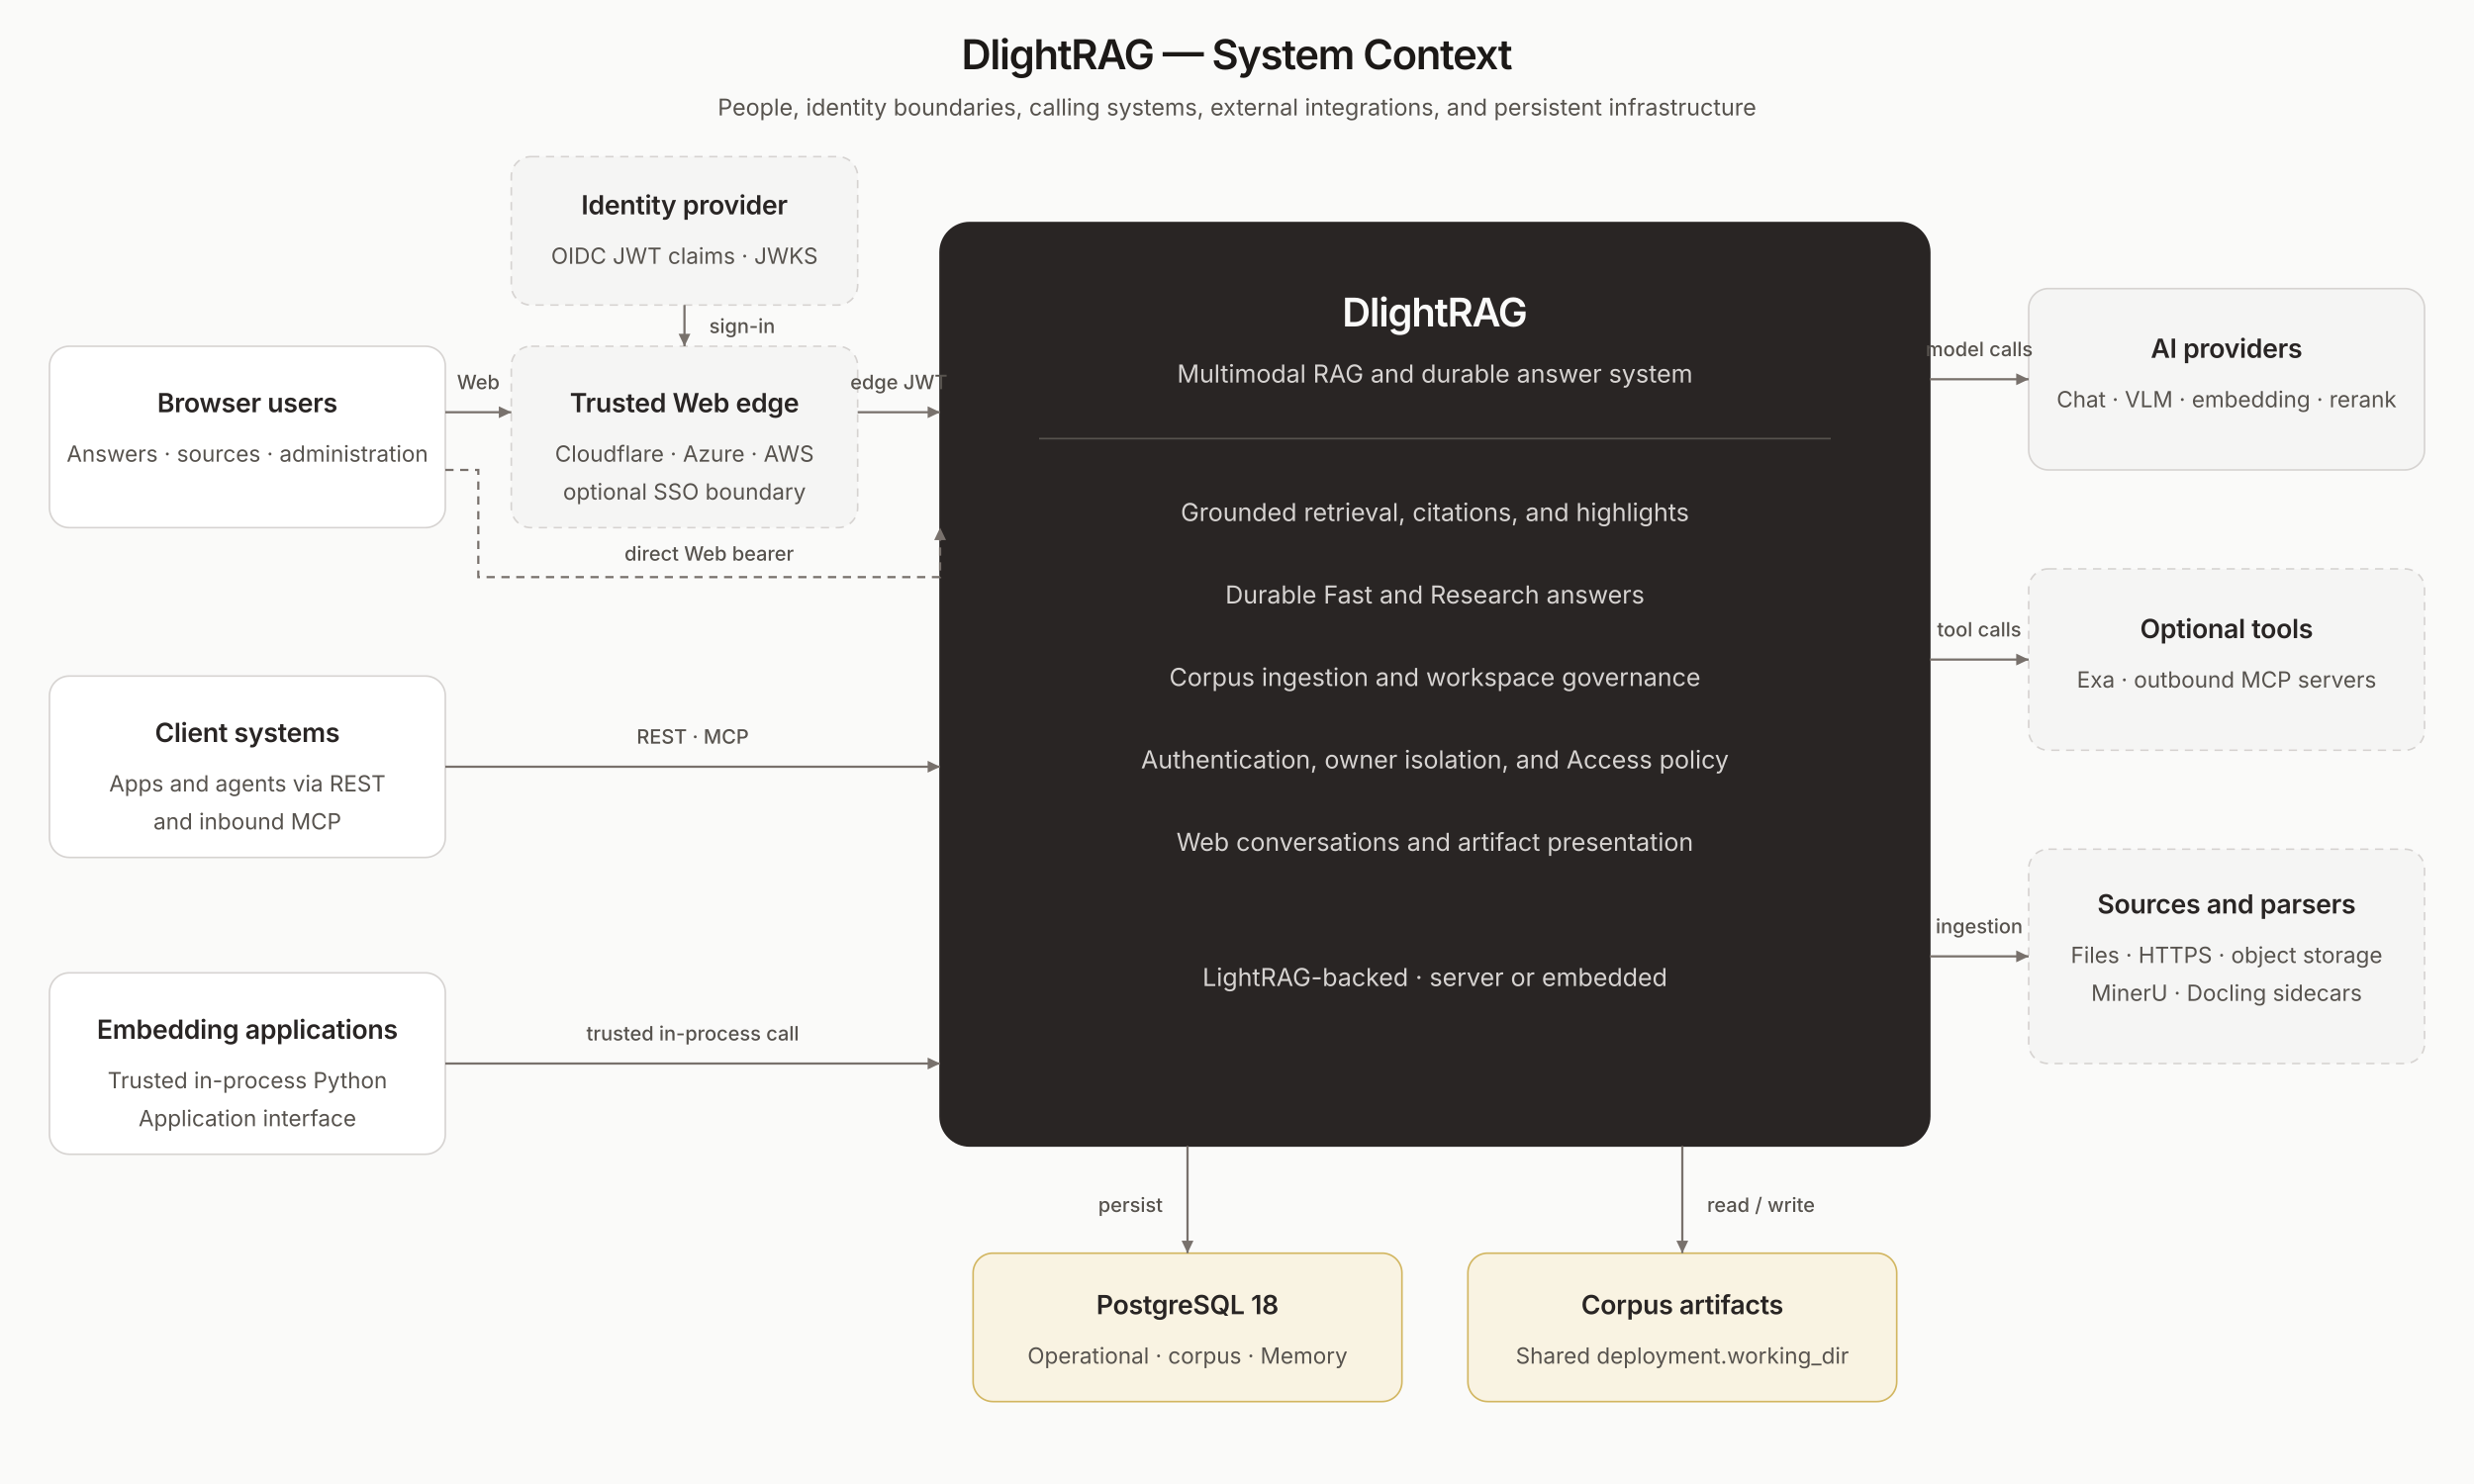
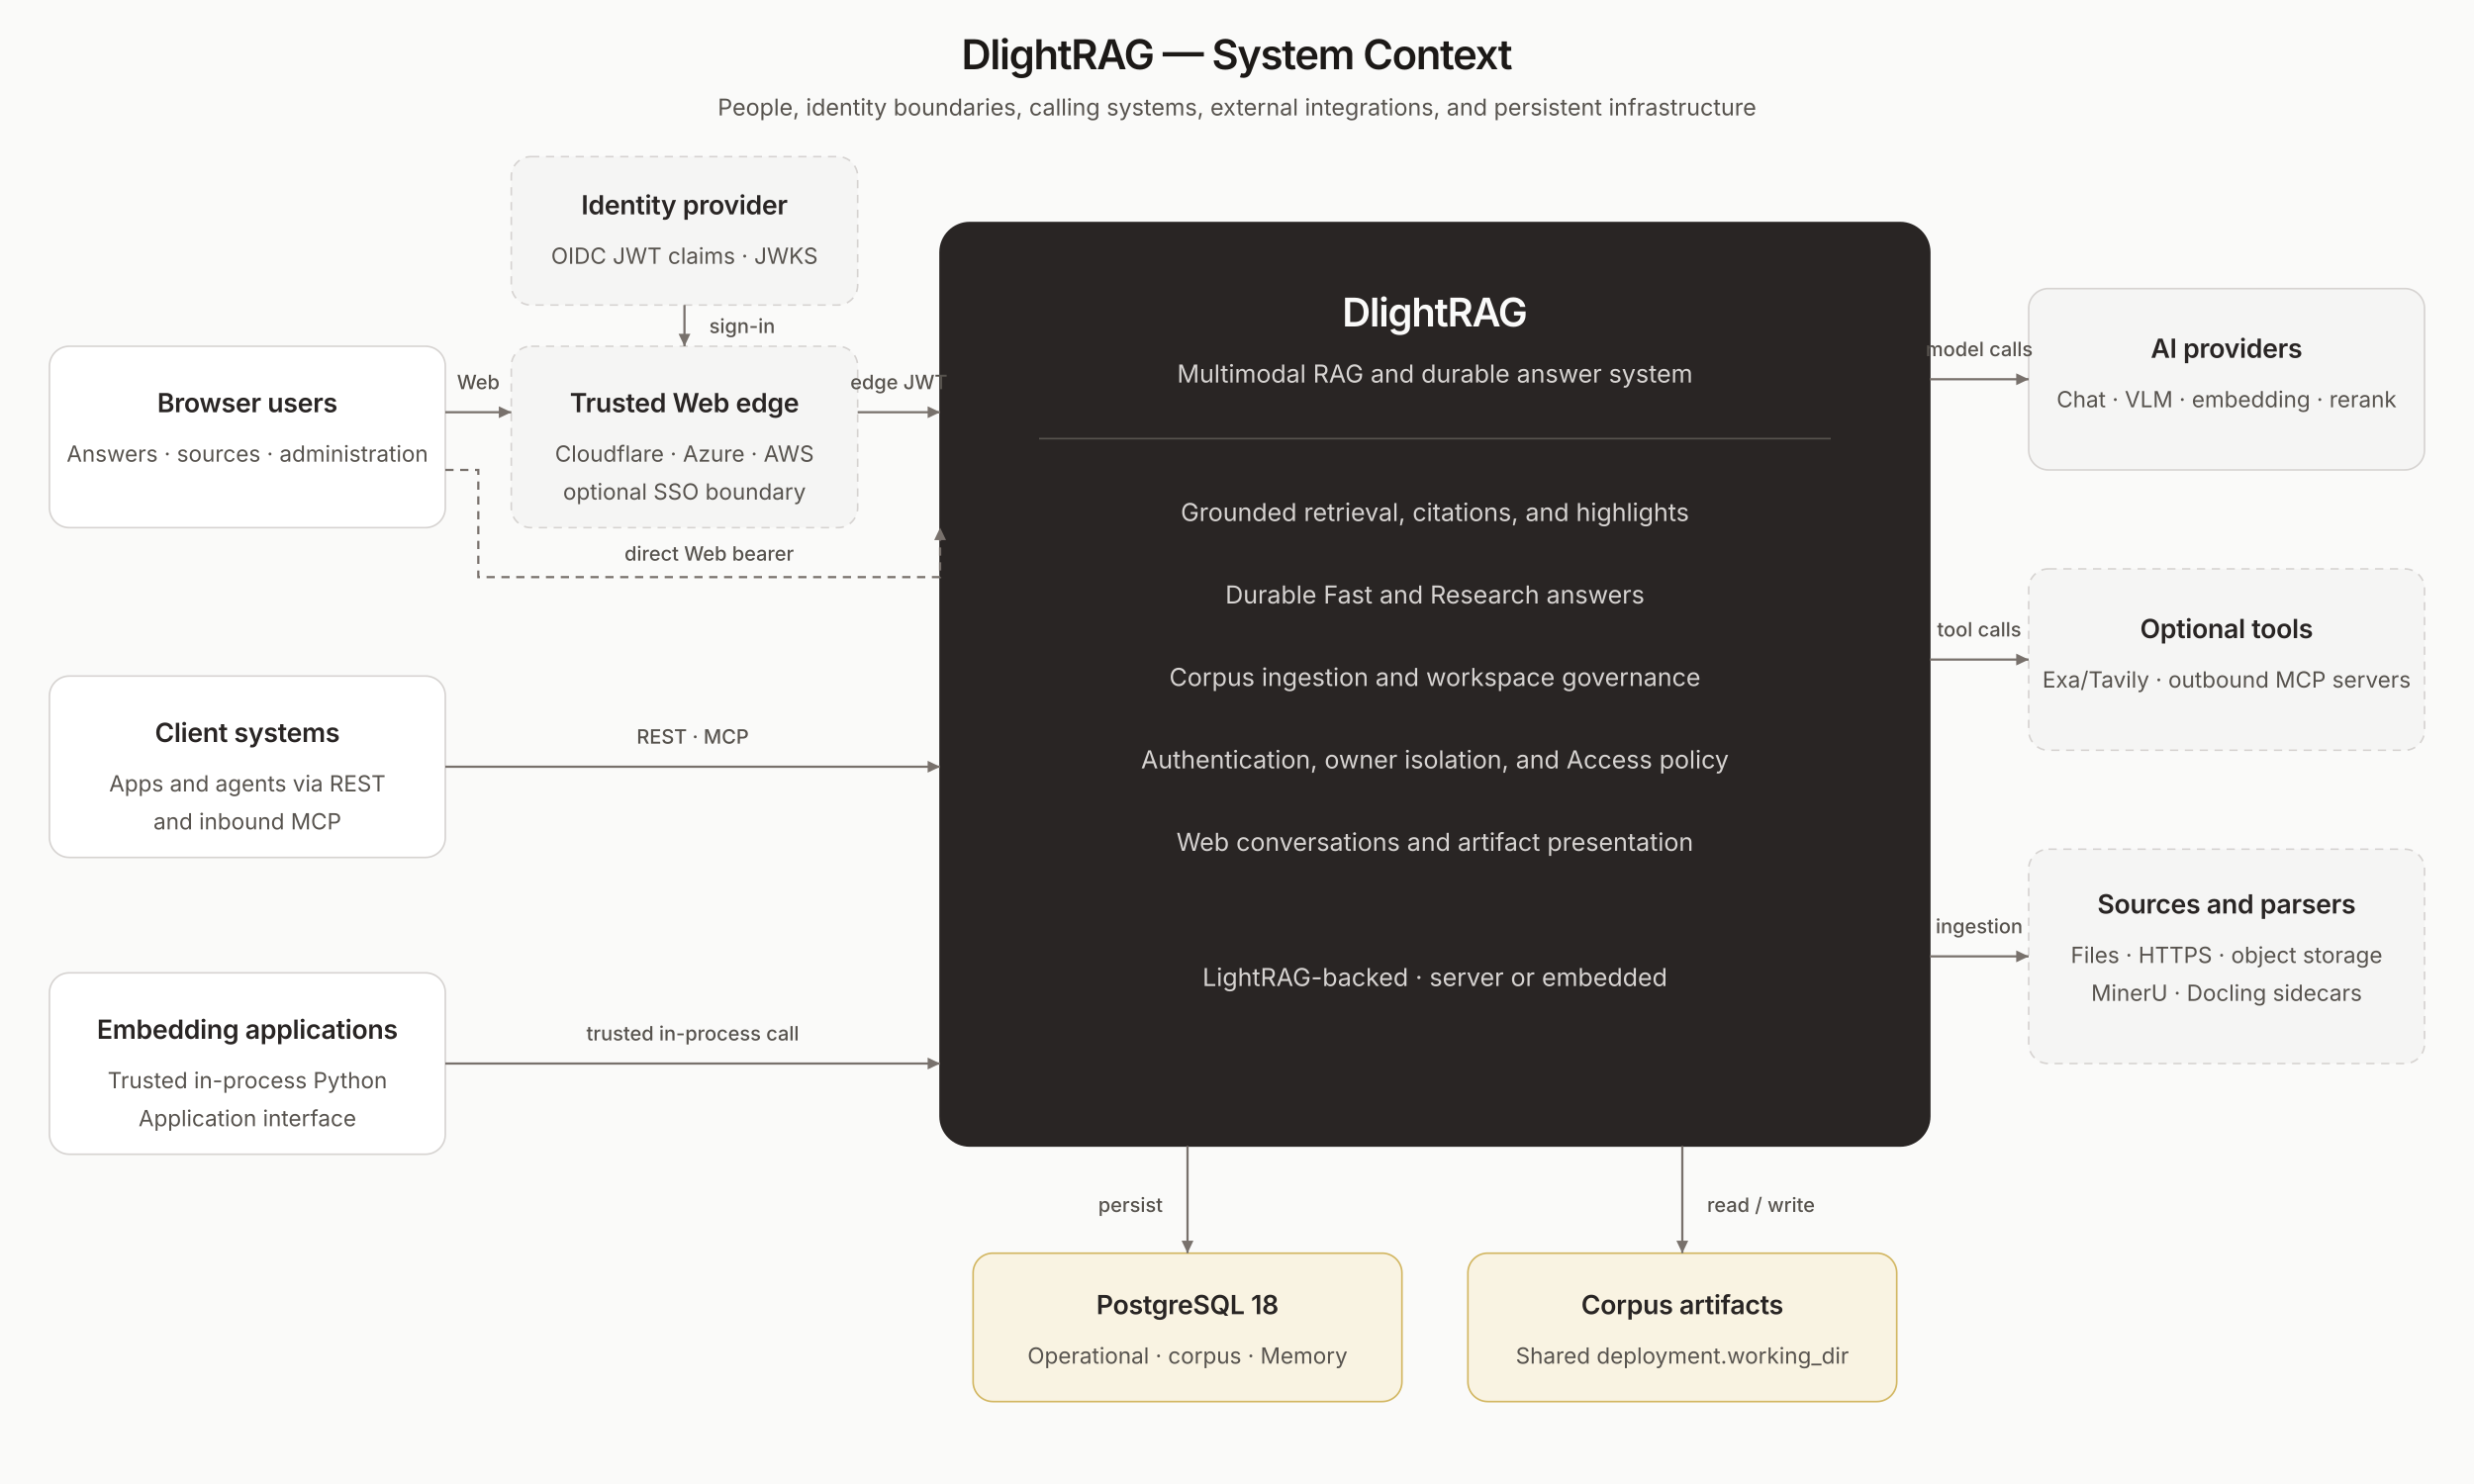
<svg xmlns="http://www.w3.org/2000/svg" width="1500" height="900" viewBox="0 0 1500 900" role="img" aria-labelledby="title description">
  <defs>
    <marker id="arrow" viewBox="0 0 10 10" refX="8" refY="5" markerWidth="7" markerHeight="7" orient="auto-start-reverse">
      <path d="M 0 1.2 L 8 5 L 0 8.8 z" class="arrow-head" />
    </marker>
    <style>
      :root { color-scheme: light dark; }
      .canvas { fill: #fafaf9; }
      .heading { fill: #1c1917; font: 600 25px ui-sans-serif, system-ui, -apple-system, "Segoe UI", sans-serif; letter-spacing: -0.03em; }
      .subtitle { fill: #57534e; font: 400 14px ui-sans-serif, system-ui, -apple-system, "Segoe UI", sans-serif; }
      .node-title { fill: #292524; font: 600 16px ui-sans-serif, system-ui, -apple-system, "Segoe UI", sans-serif; letter-spacing: -0.01em; }
      .node-copy { fill: #57534e; font: 400 13.5px ui-sans-serif, system-ui, -apple-system, "Segoe UI", sans-serif; }
      .system-title { fill: #fafaf9; font: 600 24px ui-sans-serif, system-ui, -apple-system, "Segoe UI", sans-serif; letter-spacing: -0.03em; }
      .system-copy { fill: #d6d3d1; font: 400 15px ui-sans-serif, system-ui, -apple-system, "Segoe UI", sans-serif; }
      .edge-label { fill: #57534e; font: 500 12px ui-sans-serif, system-ui, -apple-system, "Segoe UI", sans-serif; }
      .actor { fill: #fff; stroke: #d6d3d1; stroke-width: 1; }
      .system { fill: #292524; stroke: #292524; stroke-width: 1; }
      .system-divider { stroke: #57534e; stroke-width: 1; }
      .external { fill: #f5f5f4; stroke: #d6d3d1; stroke-width: 1; }
      .store { fill: #f7de9d; fill-opacity: 0.24; stroke: #d2b661; stroke-width: 1; }
      .optional { stroke-dasharray: 5 4; }
      .edge { fill: none; stroke: #78716c; stroke-width: 1.35; marker-end: url(#arrow); }
      .alternative { stroke-dasharray: 5 4; }
      .arrow-head { fill: #78716c; }
      @media (prefers-color-scheme: dark) {
        .canvas { fill: #0c0a09; }
        .heading, .node-title { fill: #f5f5f4; }
        .subtitle, .edge-label { fill: #a8a29e; }
        .node-copy { fill: #d6d3d1; }
        .actor, .external { fill: #1c1917; stroke: #44403c; }
        .system { fill: #292524; stroke: #292524; }
        .system-title { fill: #fafaf9; }
        .system-copy { fill: #d6d3d1; }
        .system-divider { stroke: #57534e; }
        .store { fill: #574a24; fill-opacity: 0.55; stroke: #7e6c37; }
        .edge { stroke: #78716c; }
        .arrow-head { fill: #78716c; }
      }
    </style>
  </defs>
  <rect class="canvas" width="1500" height="900" />
  <text class="heading" x="750" y="42" text-anchor="middle">DlightRAG — System Context</text>
  <text class="subtitle" x="750" y="70" text-anchor="middle">People, identity boundaries, calling systems, external integrations, and persistent infrastructure</text>
  <rect class="external optional" x="310" y="95" width="210" height="90" rx="12" />
  <text class="node-title" x="415" y="130" text-anchor="middle">Identity provider</text>
  <text class="node-copy" x="415" y="160" text-anchor="middle">OIDC JWT claims · JWKS</text>
  <rect class="actor" x="30" y="210" width="240" height="110" rx="12" />
  <text class="node-title" x="150" y="250" text-anchor="middle">Browser users</text>
  <text class="node-copy" x="150" y="280" text-anchor="middle">Answers · sources · administration</text>
  <rect class="external optional" x="310" y="210" width="210" height="110" rx="12" />
  <text class="node-title" x="415" y="250" text-anchor="middle">Trusted Web edge</text>
  <text class="node-copy" x="415" y="280" text-anchor="middle">Cloudflare · Azure · AWS</text>
  <text class="node-copy" x="415" y="303" text-anchor="middle">optional SSO boundary</text>
  <rect class="actor" x="30" y="410" width="240" height="110" rx="12" />
  <text class="node-title" x="150" y="450" text-anchor="middle">Client systems</text>
  <text class="node-copy" x="150" y="480" text-anchor="middle">Apps and agents via REST</text>
  <text class="node-copy" x="150" y="503" text-anchor="middle">and inbound MCP</text>
  <rect class="actor" x="30" y="590" width="240" height="110" rx="12" />
  <text class="node-title" x="150" y="630" text-anchor="middle">Embedding applications</text>
  <text class="node-copy" x="150" y="660" text-anchor="middle">Trusted in-process Python</text>
  <text class="node-copy" x="150" y="683" text-anchor="middle">Application interface</text>
  <rect class="system" x="570" y="135" width="600" height="560" rx="18" />
  <text class="system-title" x="870" y="198" text-anchor="middle">DlightRAG</text>
  <text class="system-copy" x="870" y="232" text-anchor="middle">Multimodal RAG and durable answer system</text>
  <line class="system-divider" x1="630" y1="266" x2="1110" y2="266" />
  <text class="system-copy" x="870" y="316" text-anchor="middle">Grounded retrieval, citations, and highlights</text>
  <text class="system-copy" x="870" y="366" text-anchor="middle">Durable Fast and Research answers</text>
  <text class="system-copy" x="870" y="416" text-anchor="middle">Corpus ingestion and workspace governance</text>
  <text class="system-copy" x="870" y="466" text-anchor="middle">Authentication, owner isolation, and Access policy</text>
  <text class="system-copy" x="870" y="516" text-anchor="middle">Web conversations and artifact presentation</text>
  <text class="system-copy" x="870" y="598" text-anchor="middle">LightRAG-backed · server or embedded</text>
  <rect class="external" x="1230" y="175" width="240" height="110" rx="12" />
  <text class="node-title" x="1350" y="217" text-anchor="middle">AI providers</text>
  <text class="node-copy" x="1350" y="247" text-anchor="middle">Chat · VLM · embedding · rerank</text>
  <rect class="external optional" x="1230" y="345" width="240" height="110" rx="12" />
  <text class="node-title" x="1350" y="387" text-anchor="middle">Optional tools</text>
-   <text class="node-copy" x="1350" y="417" text-anchor="middle">Exa · outbound MCP servers</text>
+   <text class="node-copy" x="1350" y="417" text-anchor="middle">Exa/Tavily · outbound MCP servers</text>
  <rect class="external optional" x="1230" y="515" width="240" height="130" rx="12" />
  <text class="node-title" x="1350" y="554" text-anchor="middle">Sources and parsers</text>
  <text class="node-copy" x="1350" y="584" text-anchor="middle">Files · HTTPS · object storage</text>
  <text class="node-copy" x="1350" y="607" text-anchor="middle">MinerU · Docling sidecars</text>
  <rect class="store" x="590" y="760" width="260" height="90" rx="12" />
  <text class="node-title" x="720" y="797" text-anchor="middle">PostgreSQL 18</text>
  <text class="node-copy" x="720" y="827" text-anchor="middle">Operational · corpus · Memory</text>
  <rect class="store" x="890" y="760" width="260" height="90" rx="12" />
  <text class="node-title" x="1020" y="797" text-anchor="middle">Corpus artifacts</text>
  <text class="node-copy" x="1020" y="827" text-anchor="middle">Shared deployment.working_dir</text>
  <path class="edge" d="M 270 250 H 310" />
  <text class="edge-label" x="290" y="236" text-anchor="middle">Web</text>
  <path class="edge" d="M 415 185 V 210" />
  <text class="edge-label" x="430" y="202">sign-in</text>
  <path class="edge" d="M 520 250 H 570" />
  <text class="edge-label" x="545" y="236" text-anchor="middle">edge JWT</text>
  <path class="edge alternative" d="M 270 285 H 290 V 350 H 570 V 320" />
  <text class="edge-label" x="430" y="340" text-anchor="middle">direct Web bearer</text>
  <path class="edge" d="M 270 465 H 570" />
  <text class="edge-label" x="420" y="451" text-anchor="middle">REST · MCP</text>
  <path class="edge" d="M 270 645 H 570" />
  <text class="edge-label" x="420" y="631" text-anchor="middle">trusted in-process call</text>
  <path class="edge" d="M 1170 230 H 1230" />
  <text class="edge-label" x="1200" y="216" text-anchor="middle">model calls</text>
  <path class="edge" d="M 1170 400 H 1230" />
  <text class="edge-label" x="1200" y="386" text-anchor="middle">tool calls</text>
  <path class="edge" d="M 1170 580 H 1230" />
  <text class="edge-label" x="1200" y="566" text-anchor="middle">ingestion</text>
  <path class="edge" d="M 720 695 V 760" />
  <text class="edge-label" x="705" y="735" text-anchor="end">persist</text>
  <path class="edge" d="M 1020 695 V 760" />
  <text class="edge-label" x="1035" y="735">read / write</text>
</svg>
